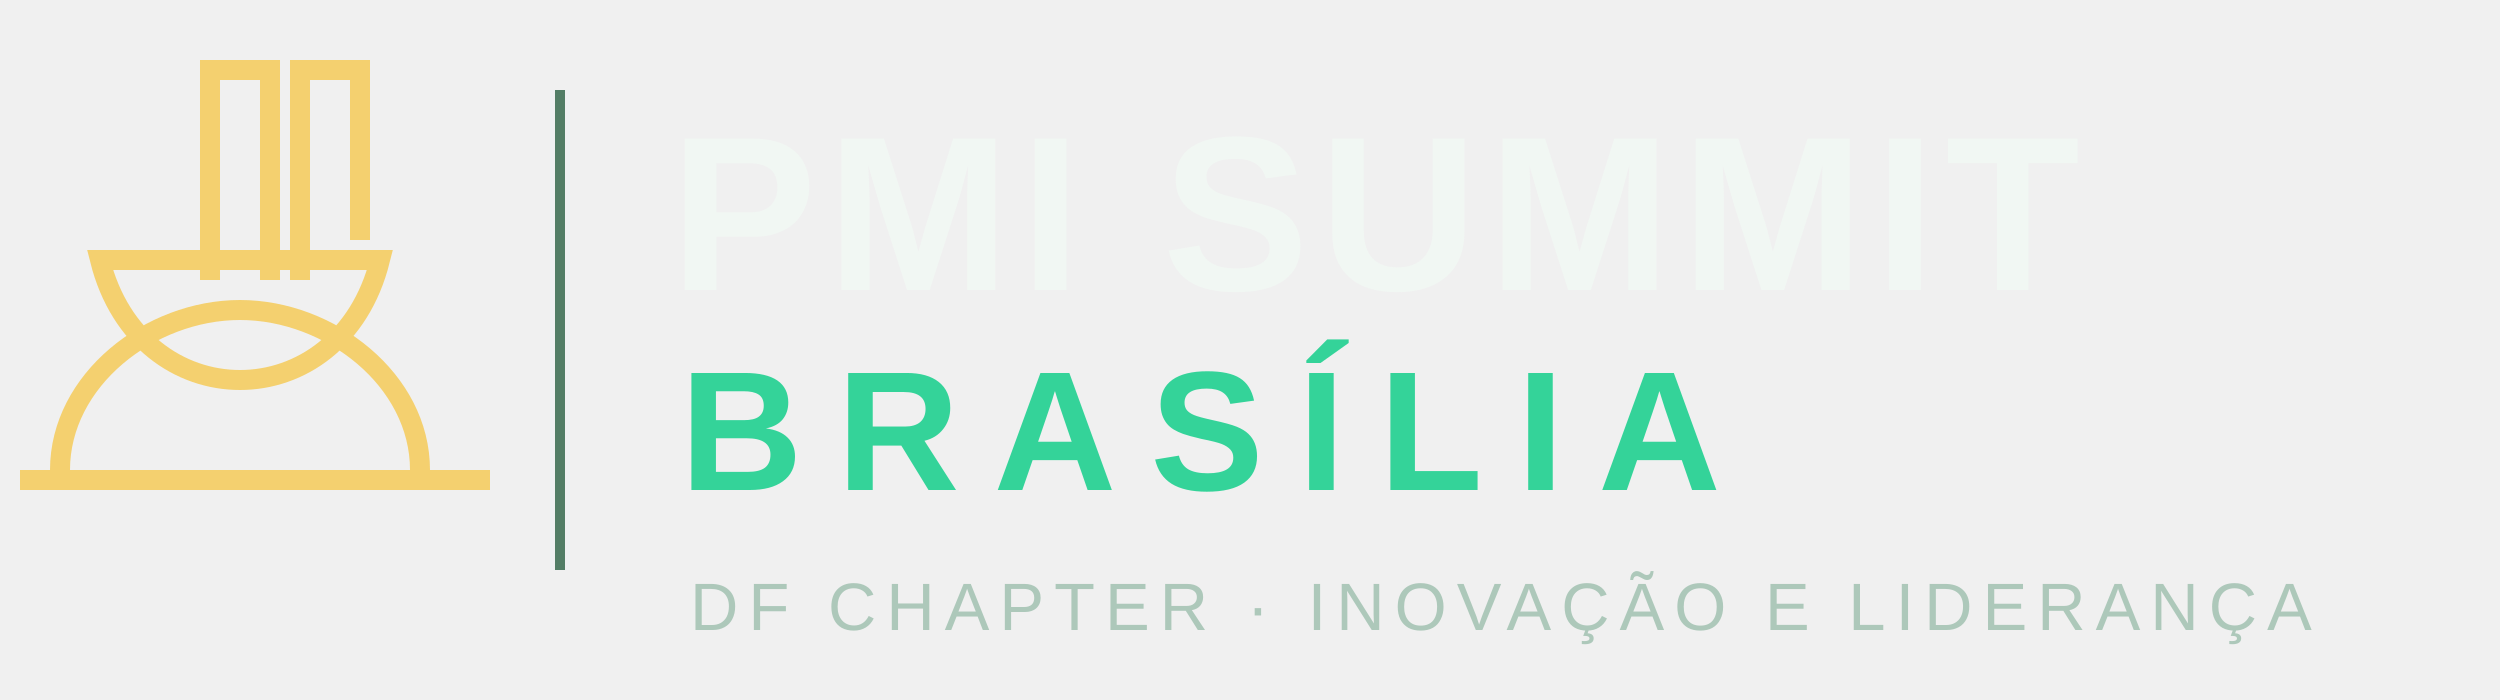
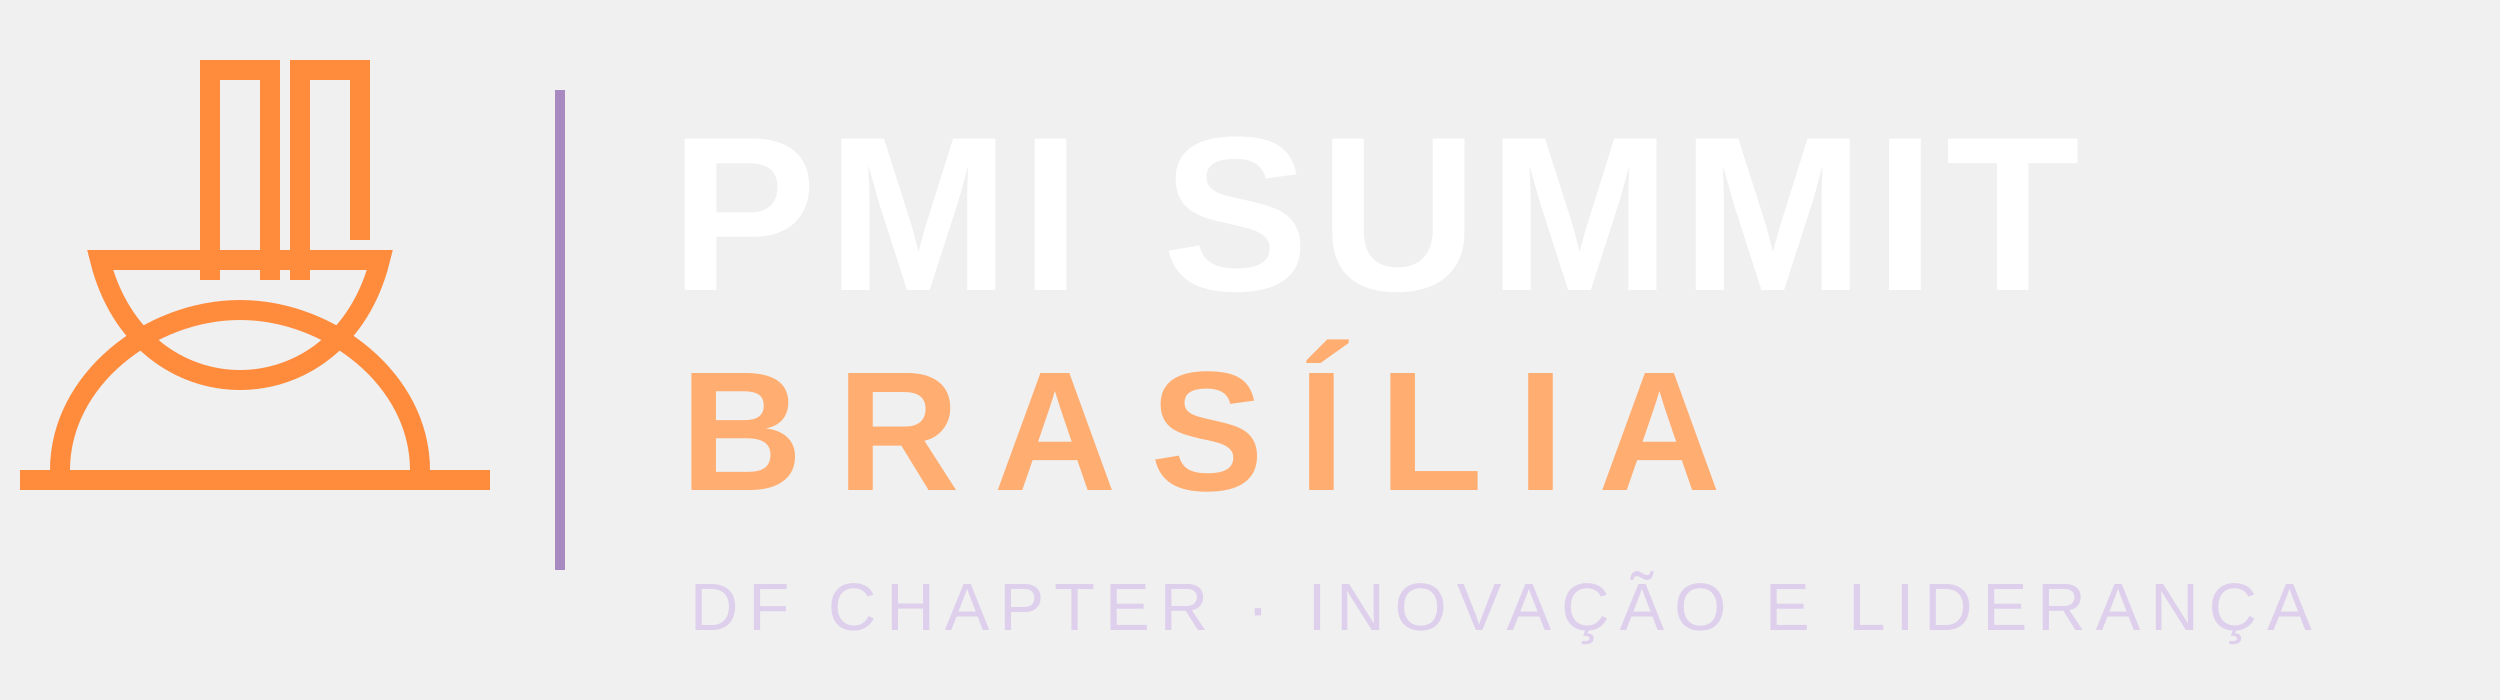
<svg xmlns="http://www.w3.org/2000/svg" viewBox="0 0 250 70" fill="none">
-   <g stroke="#f4d06f" stroke-width="2">
+   <g stroke="#ff8b3d" stroke-width="2">
    <path d="M2 48h47M6 47c0-9 9-16 18-16s18 7 18 16M10 26h28c-2 8-8 12-14 12s-12-4-14-12Z" />
    <path d="M21 28V7h6v21M30 28V7h6v17" />
  </g>
-   <path d="M56 9v48" stroke="#537d65" />
+   <path d="M56 9v48" stroke="#a88ac1" />
  <g font-family="Arial, Helvetica, sans-serif">
-     <text x="67" y="29" fill="#f1f7f3" font-size="22" font-weight="800" letter-spacing="1">PMI SUMMIT</text>
-     <text x="68" y="49" fill="#34d399" font-size="17" font-weight="700" letter-spacing="3.4">BRASÍLIA</text>
-     <text x="69" y="63" fill="#adc8ba" font-size="6.7" letter-spacing="1">DF CHAPTER · INOVAÇÃO E LIDERANÇA</text>
+     <text x="67" y="29" fill="#ffffff" font-size="22" font-weight="800" letter-spacing="1">PMI SUMMIT</text>
+     <text x="68" y="49" fill="#ffad70" font-size="17" font-weight="700" letter-spacing="3.4">BRASÍLIA</text>
+     <text x="69" y="63" fill="#ded0ed" font-size="6.7" letter-spacing="1">DF CHAPTER · INOVAÇÃO E LIDERANÇA</text>
  </g>
</svg>
